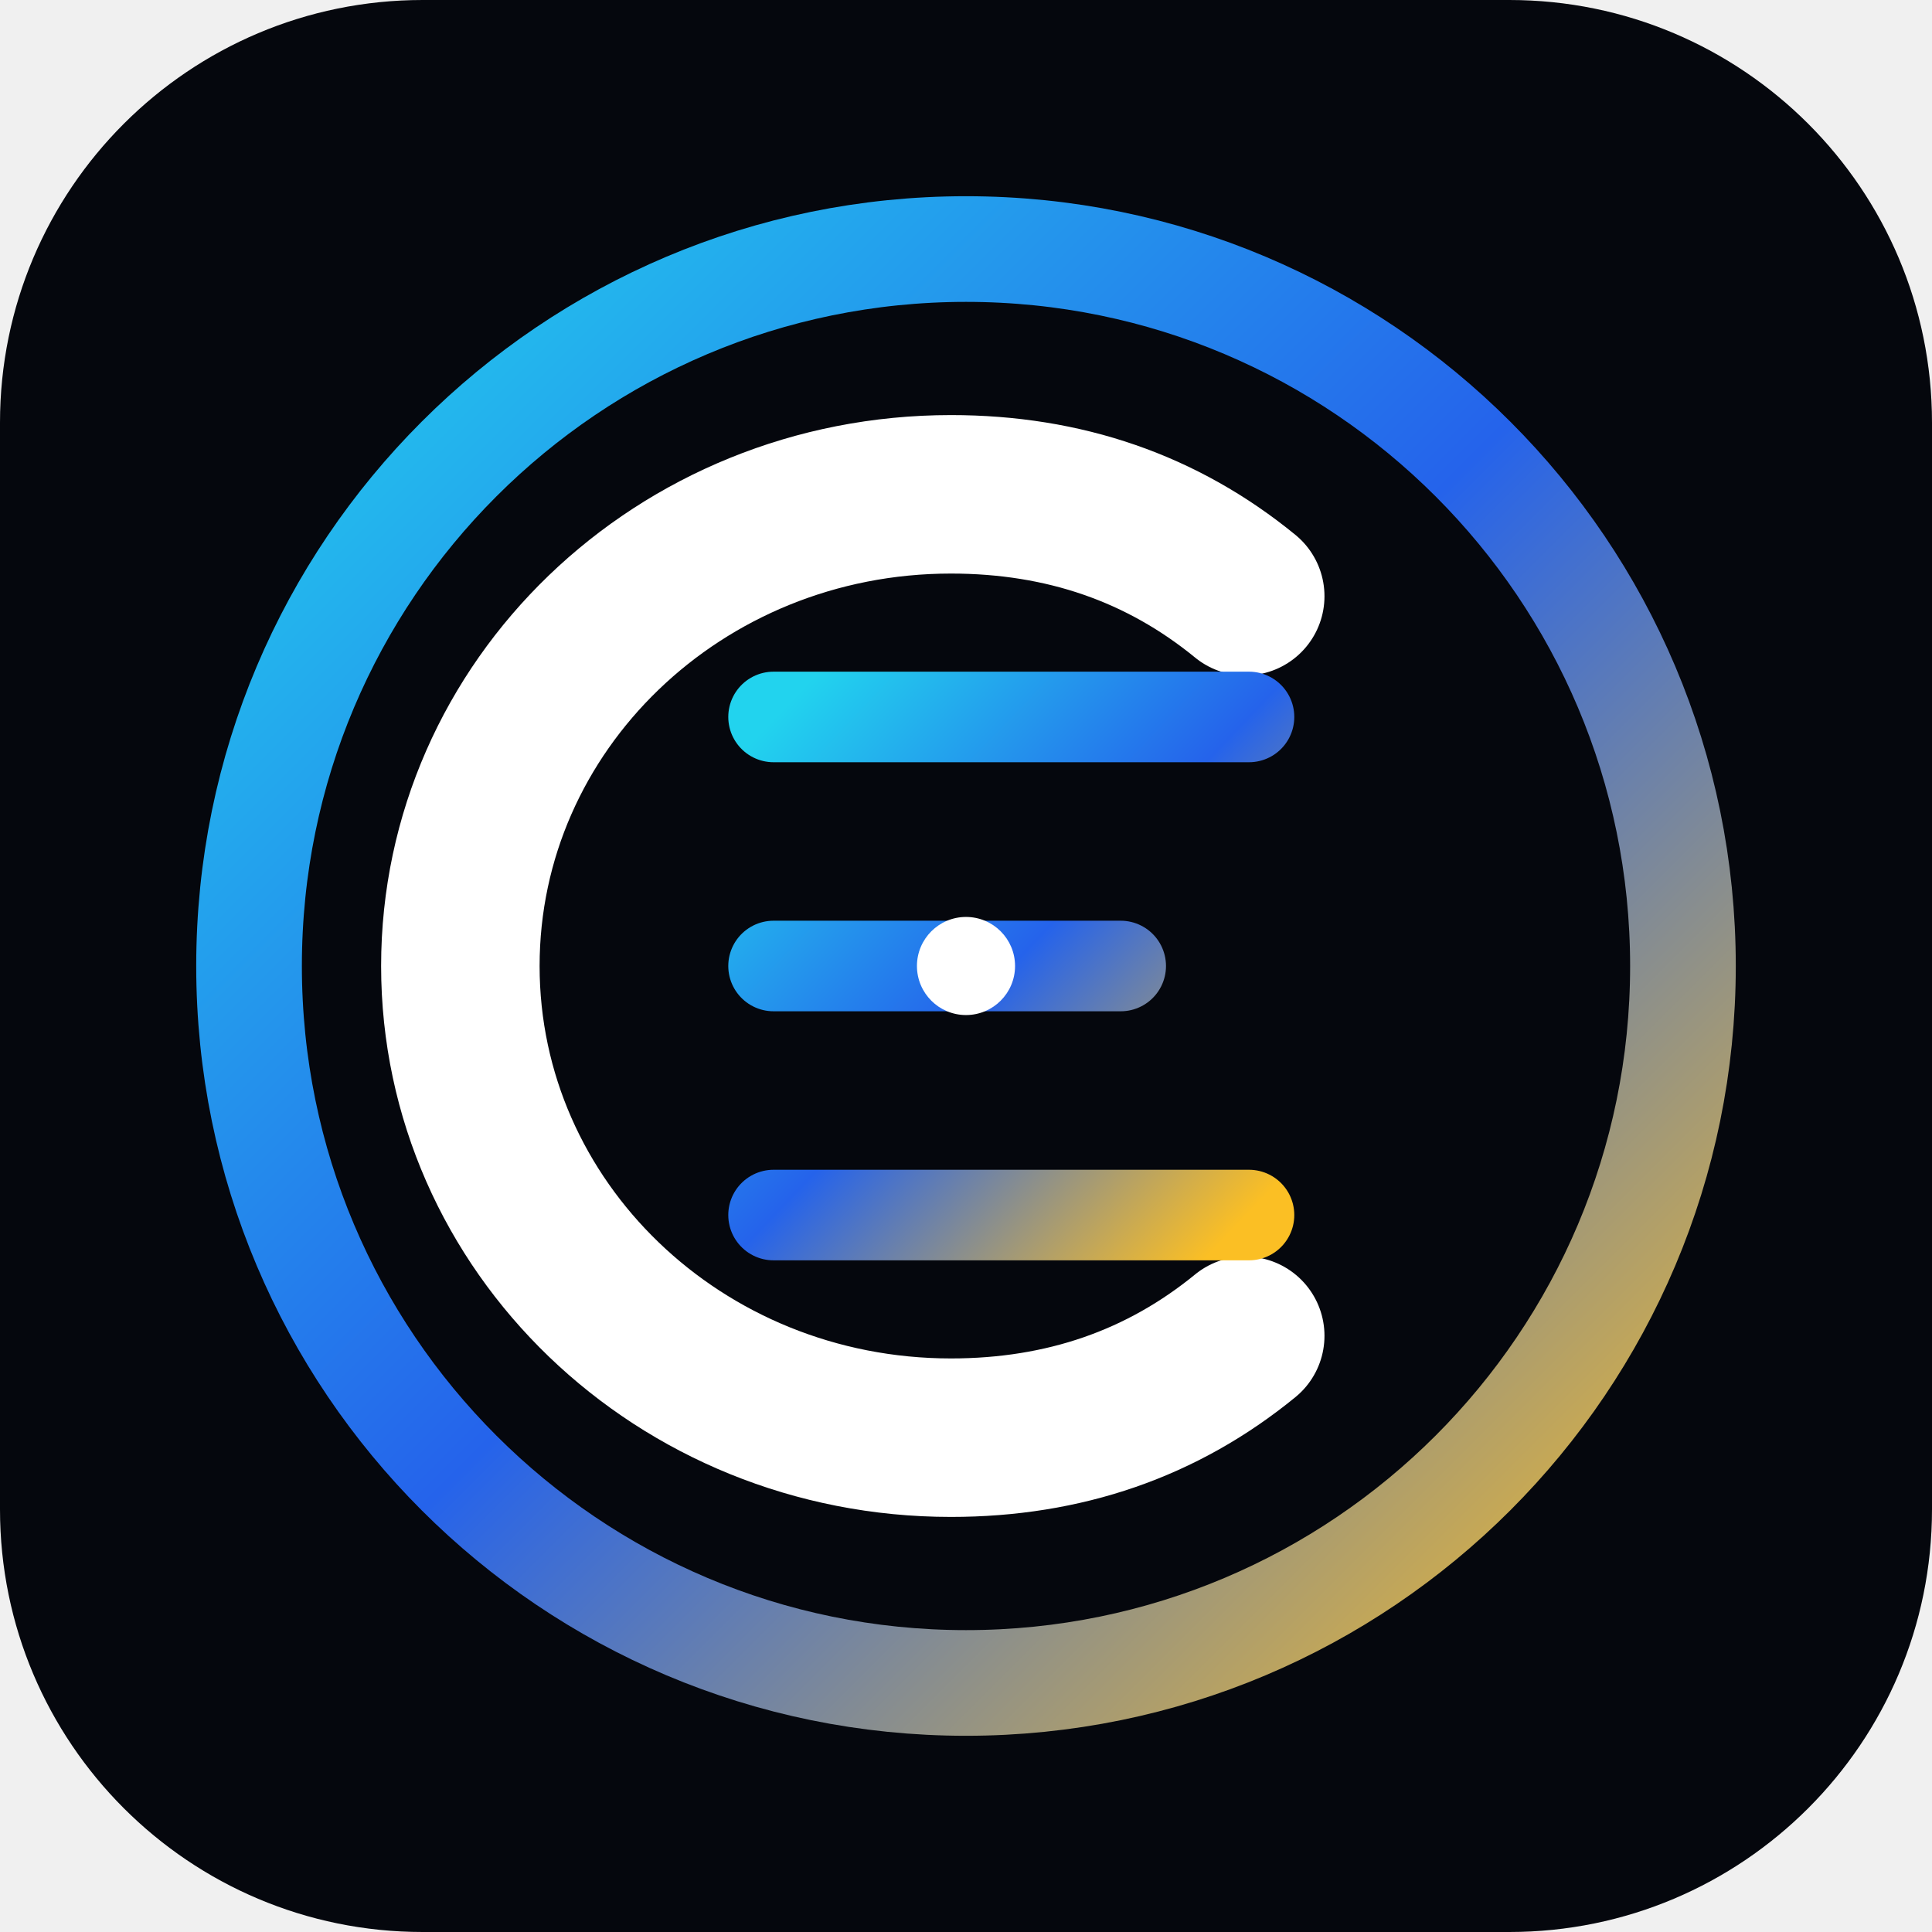
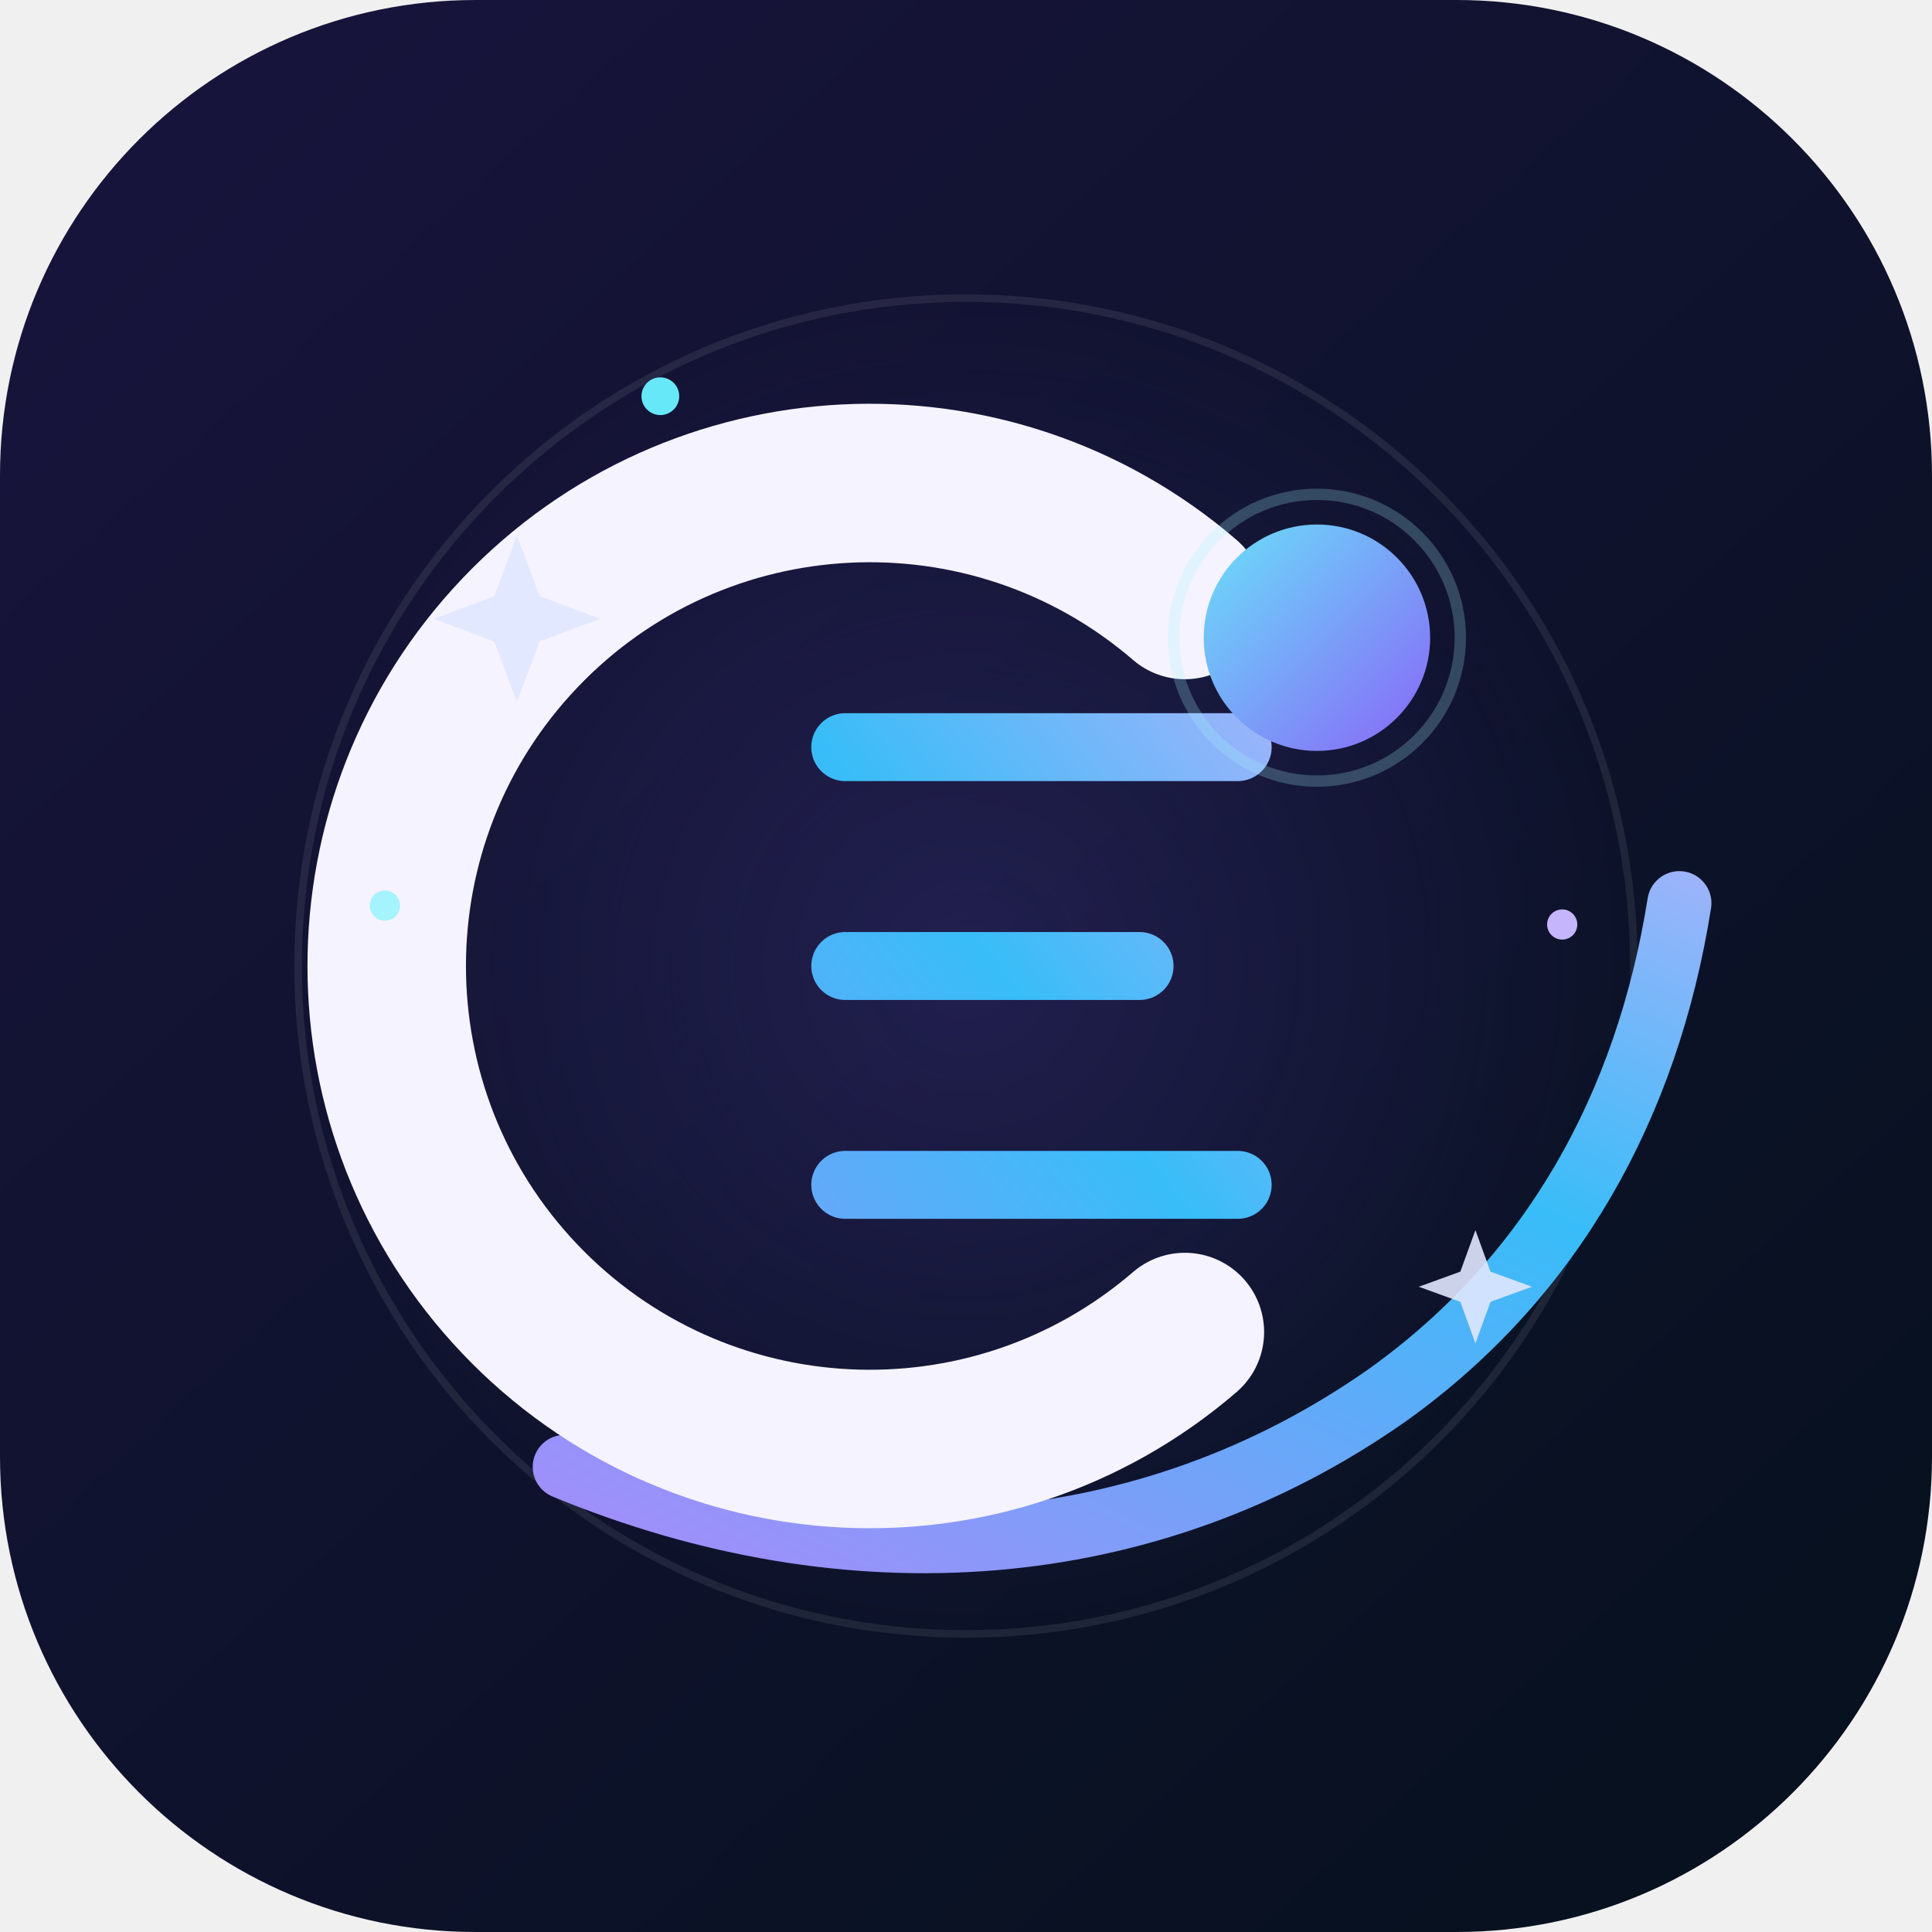
- <svg xmlns="http://www.w3.org/2000/svg" viewBox="0 0 512 512">
+ <svg xmlns="http://www.w3.org/2000/svg" viewBox="0 0 512 512" role="img" aria-label="Cime dos Mundos">
  <defs>
-     <linearGradient id="g" x1="0" y1="0" x2="1" y2="1">
-       <stop stop-color="#22d3ee" />
-       <stop offset=".5" stop-color="#2563eb" />
-       <stop offset="1" stop-color="#fbbf24" />
+     <linearGradient id="space" x1="54" y1="40" x2="454" y2="476" gradientUnits="userSpaceOnUse">
+       <stop stop-color="#17143b" />
+       <stop offset="1" stop-color="#07111f" />
    </linearGradient>
+     <linearGradient id="orbit" x1="104" y1="367" x2="399" y2="138" gradientUnits="userSpaceOnUse">
+       <stop stop-color="#a78bfa" />
+       <stop offset=".52" stop-color="#38bdf8" />
+       <stop offset="1" stop-color="#f0abfc" />
+     </linearGradient>
+     <linearGradient id="planet" x1="311" y1="139" x2="380" y2="208" gradientUnits="userSpaceOnUse">
+       <stop stop-color="#67e8f9" />
+       <stop offset="1" stop-color="#8b5cf6" />
+     </linearGradient>
+     <radialGradient id="glow" cx="0" cy="0" r="1" gradientTransform="matrix(0 177 -177 0 256 256)" gradientUnits="userSpaceOnUse">
+       <stop stop-color="#5040a6" stop-opacity=".28" />
+       <stop offset="1" stop-color="#5040a6" stop-opacity="0" />
+     </radialGradient>
  </defs>
-   <rect width="512" height="512" rx="112" fill="#05070d" />
-   <circle cx="256" cy="256" r="190" fill="none" stroke="url(#g)" stroke-width="28" />
-   <path d="M330 158c-22-18-48-27-78-27-72 0-130 56-130 125s58 125 130 125c30 0 56-9 78-27" fill="none" stroke="#fff" stroke-width="42" stroke-linecap="round" />
-   <path d="M205 190h126M205 256h92M205 322h126" stroke="url(#g)" stroke-width="24" stroke-linecap="round" />
-   <circle cx="256" cy="256" r="13" fill="#fff" />
+   <rect width="512" height="512" rx="126" fill="url(#space)" />
+   <circle cx="256" cy="256" r="190" fill="url(#glow)" />
+   <circle cx="256" cy="256" r="177" fill="none" stroke="#ffffff" stroke-opacity=".08" stroke-width="2" />
+   <path d="M101 326c53 62 126 93 203 82 53-8 96-37 128-81" fill="none" stroke="url(#orbit)" stroke-linecap="round" stroke-width="17" transform="rotate(-27 256 256)" />
+   <path d="M314 159a128 128 0 1 0 0 194" fill="none" stroke="#f5f3ff" stroke-linecap="round" stroke-width="42" />
+   <path d="M224 198h104M224 256h78M224 314h104" fill="none" stroke="url(#orbit)" stroke-linecap="round" stroke-width="18" />
+   <circle cx="349" cy="169" r="30" fill="url(#planet)" />
+   <circle cx="349" cy="169" r="38" fill="none" stroke="#a5f3fc" stroke-opacity=".24" stroke-width="3" />
+   <path d="m137 142 6 16 16 6-16 6-6 16-6-16-16-6 16-6 6-16Zm254 184 4 11 11 4-11 4-4 11-4-11-11-4 11-4 4-11Z" fill="#e0e7ff" fill-opacity=".9" />
+   <circle cx="175" cy="105" r="5" fill="#67e8f9" />
+   <circle cx="414" cy="245" r="4" fill="#c4b5fd" />
+   <circle cx="102" cy="240" r="4" fill="#a5f3fc" />
</svg>
